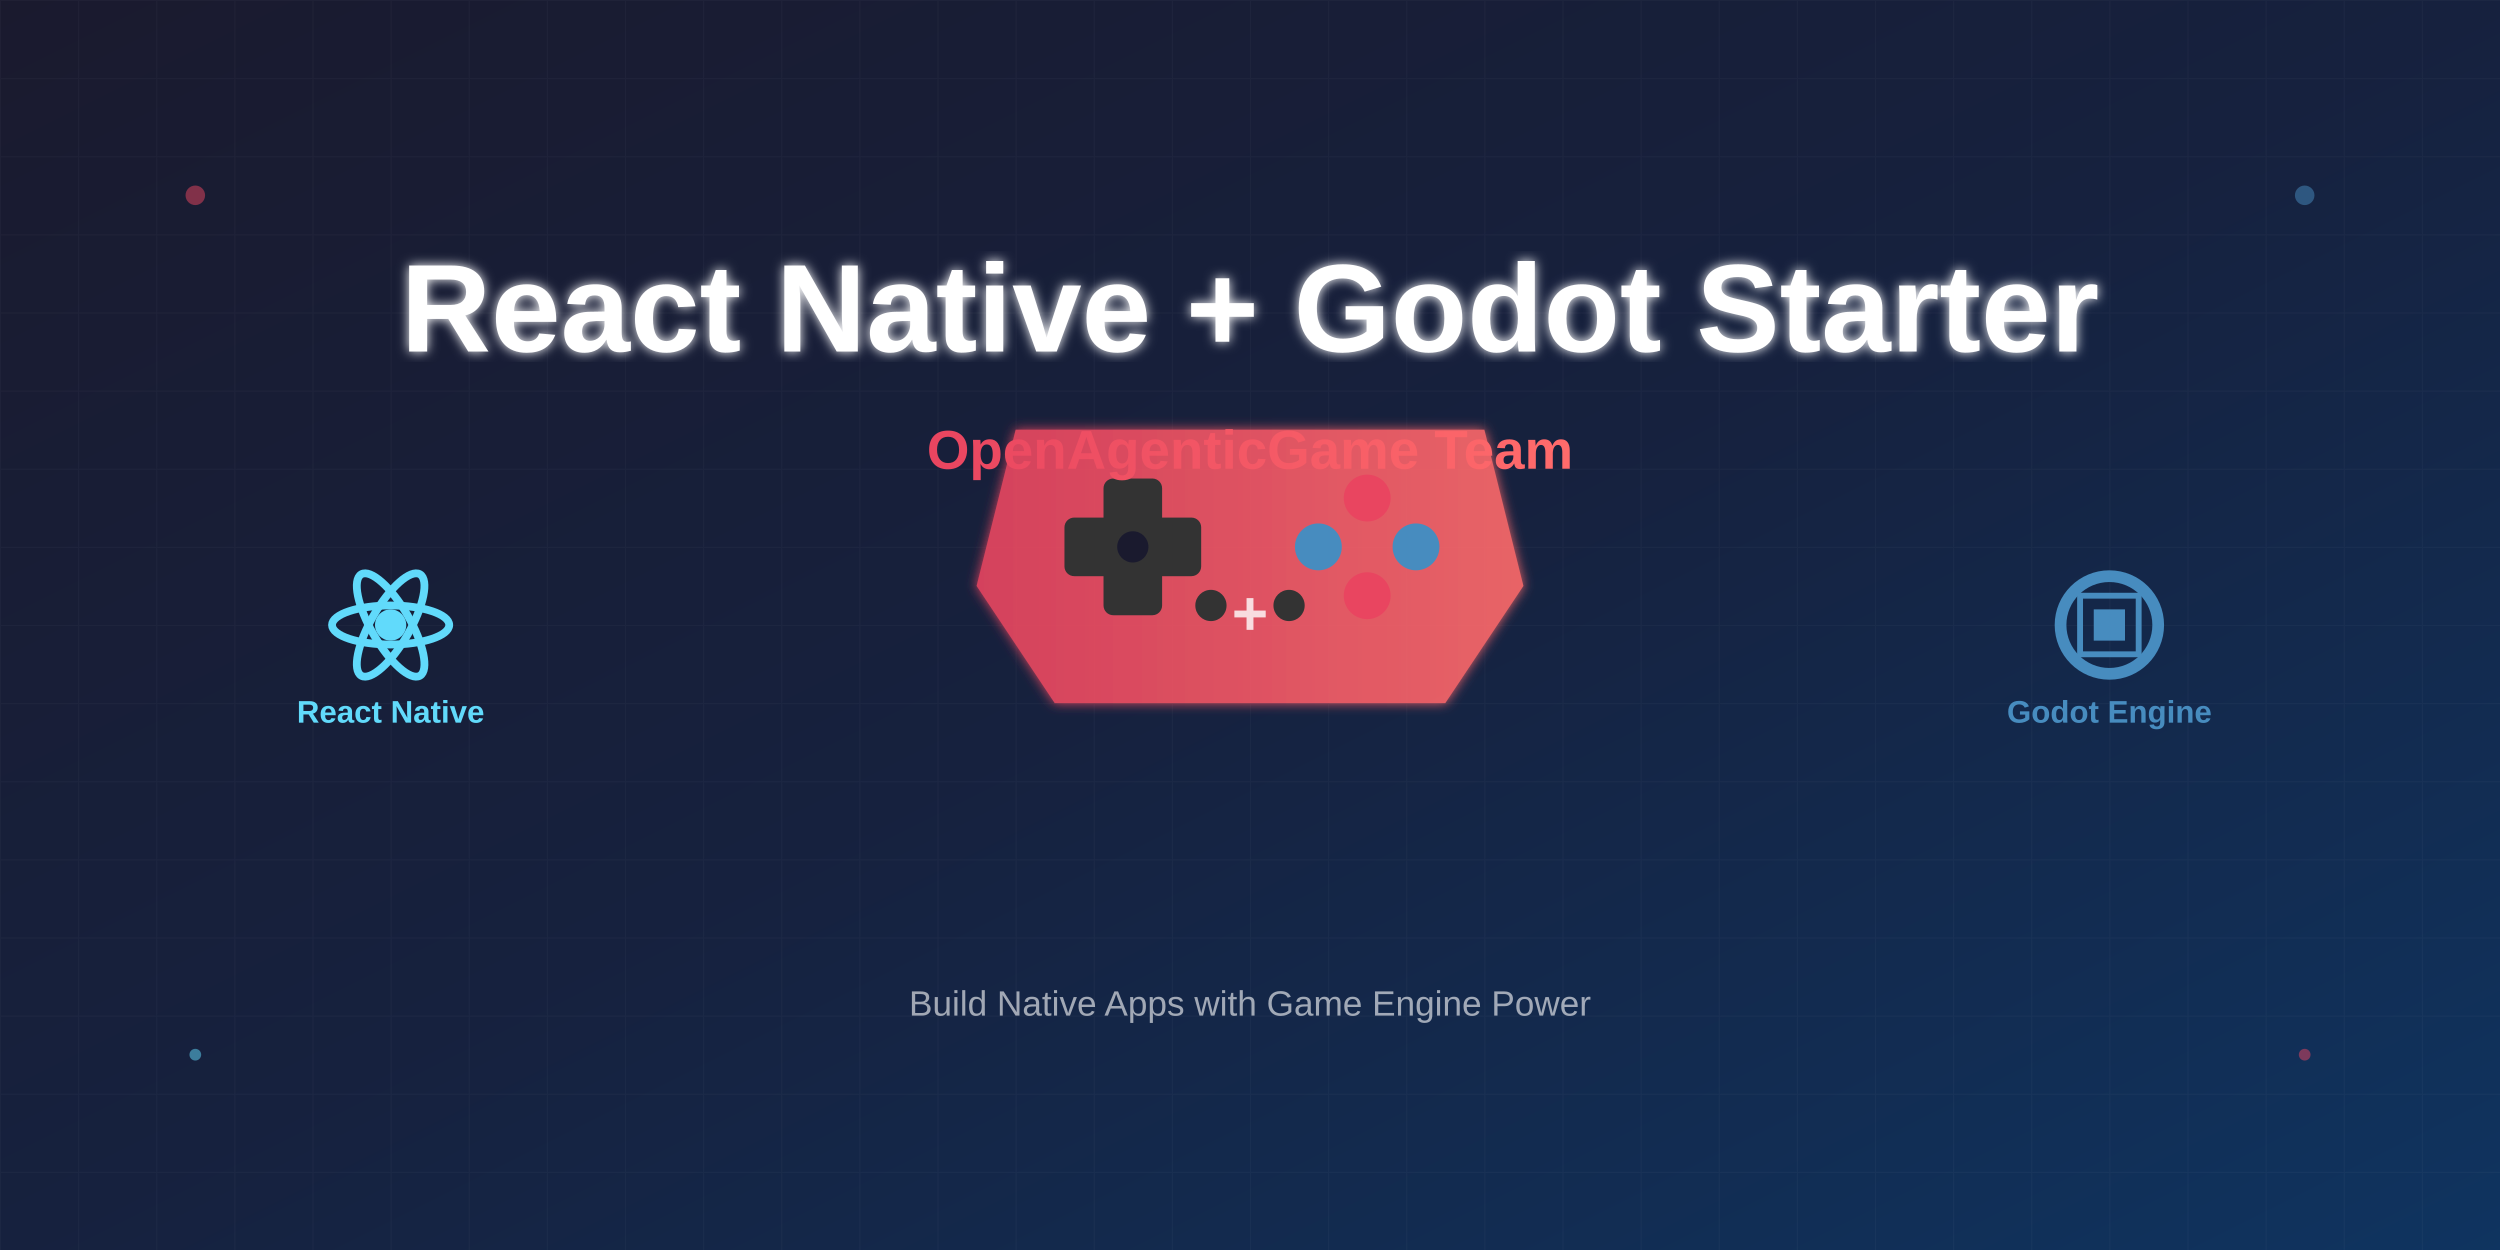
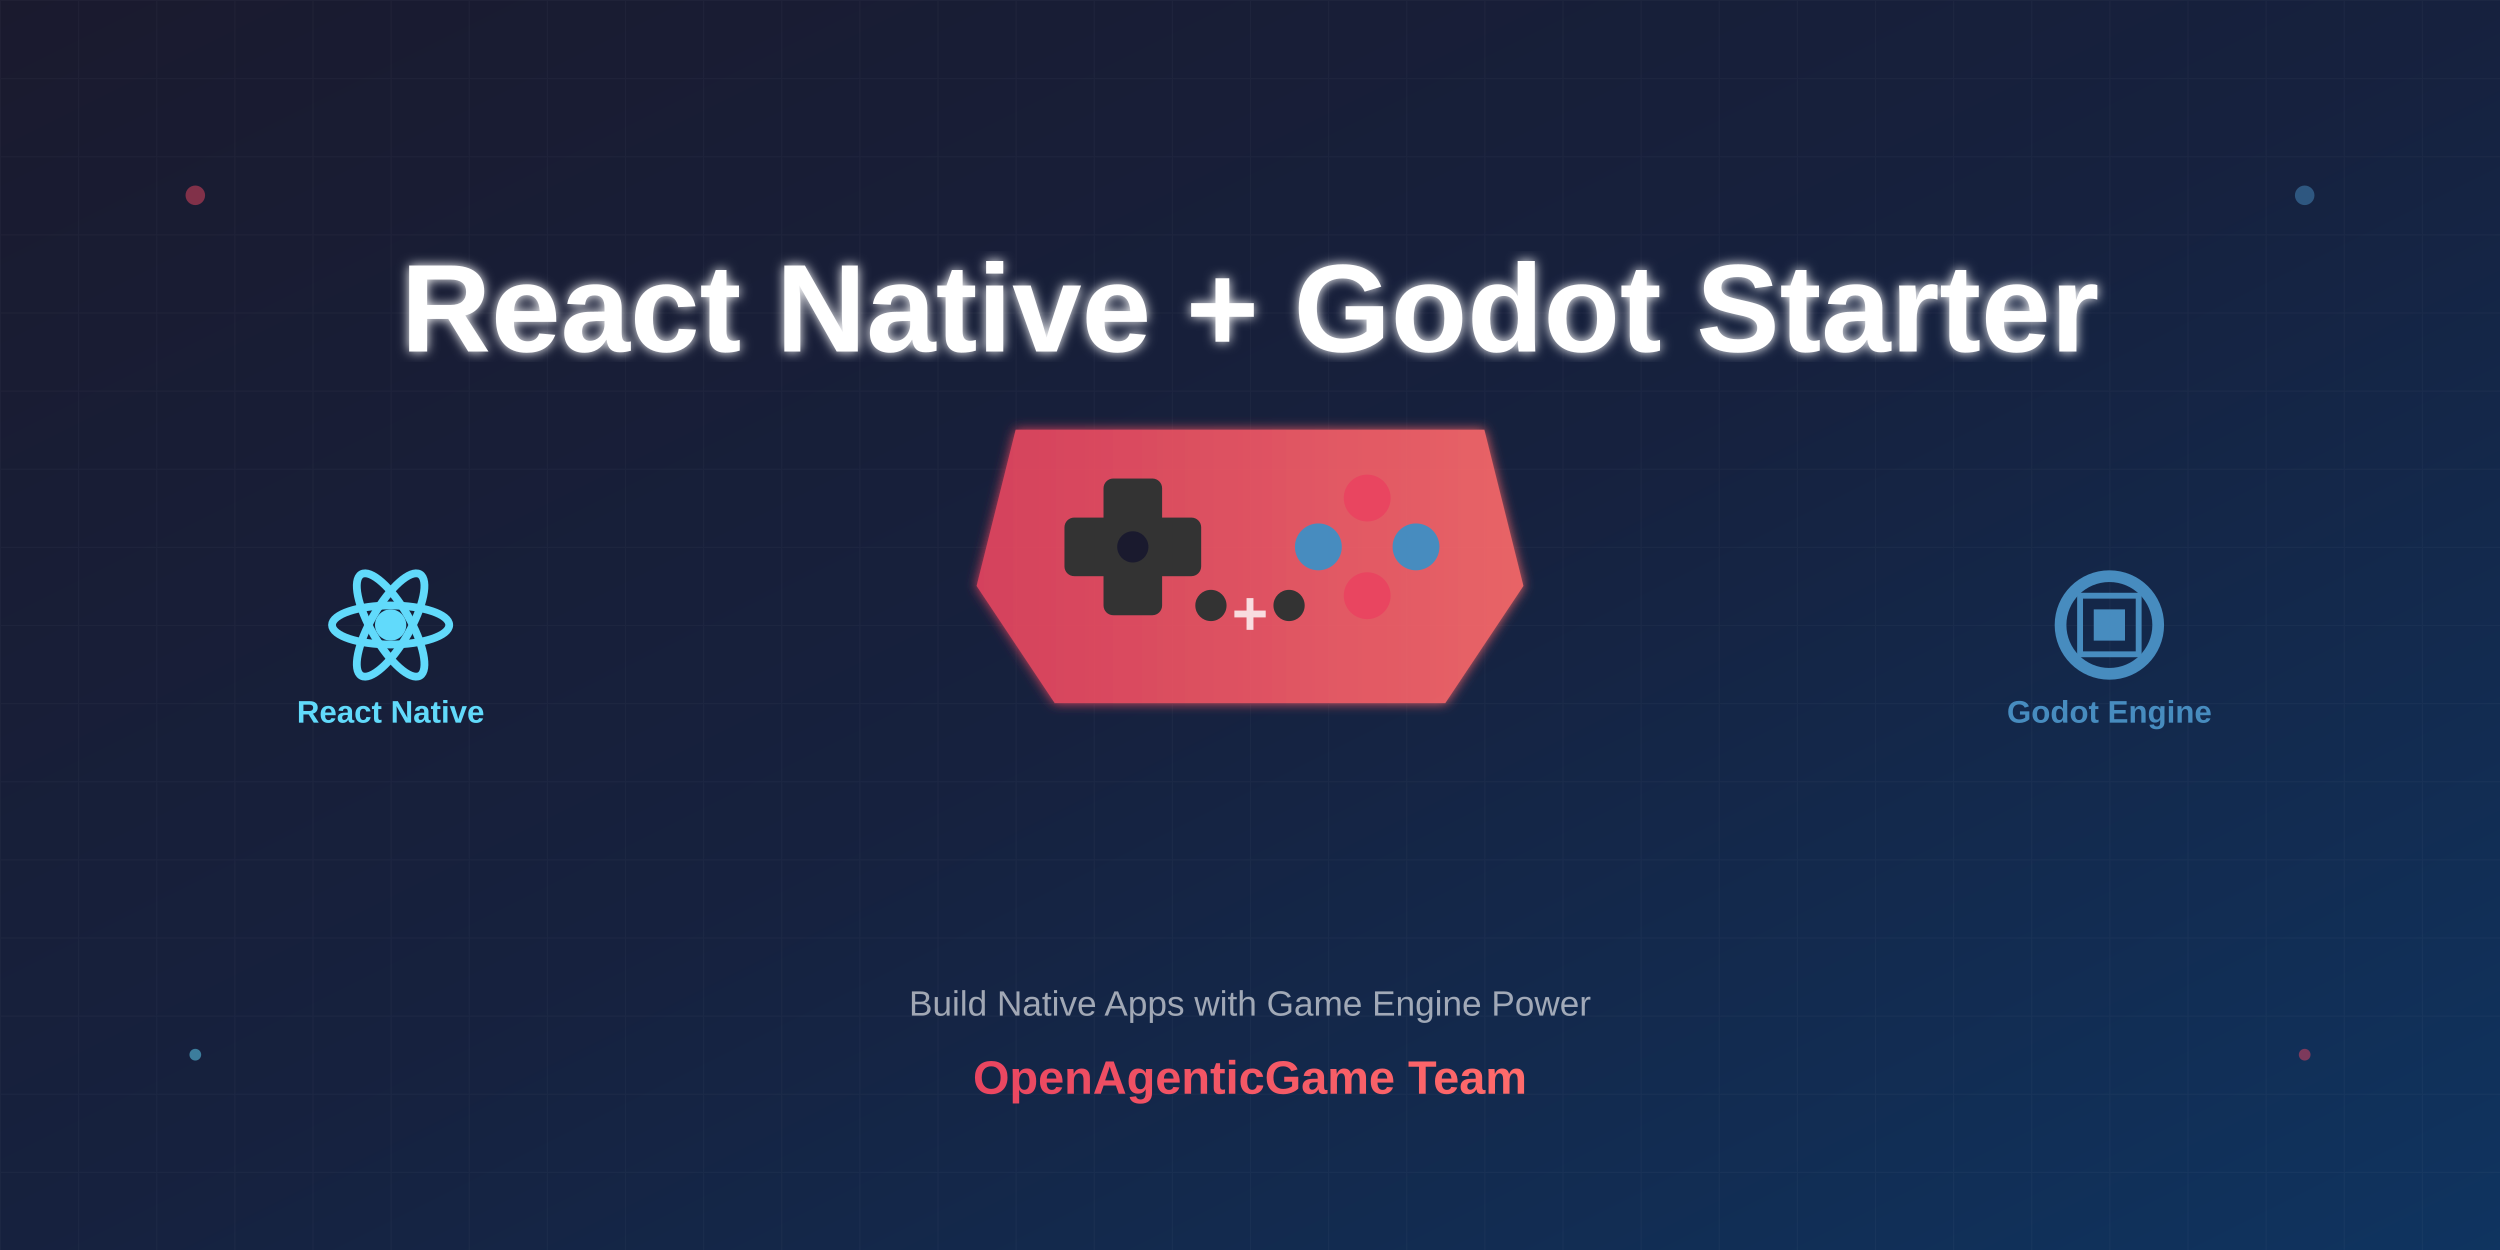
<svg xmlns="http://www.w3.org/2000/svg" width="1280" height="640" viewBox="0 0 1280 640">
  <defs>
    <linearGradient id="bgGradient" x1="0%" y1="0%" x2="100%" y2="100%">
      <stop offset="0%" style="stop-color:#1a1a2e;stop-opacity:1" />
      <stop offset="50%" style="stop-color:#16213e;stop-opacity:1" />
      <stop offset="100%" style="stop-color:#0f3460;stop-opacity:1" />
    </linearGradient>
    <linearGradient id="accentGradient" x1="0%" y1="0%" x2="100%" y2="0%">
      <stop offset="0%" style="stop-color:#e94560;stop-opacity:1" />
      <stop offset="100%" style="stop-color:#ff6b6b;stop-opacity:1" />
    </linearGradient>
    <linearGradient id="godotGradient" x1="0%" y1="0%" x2="100%" y2="100%">
      <stop offset="0%" style="stop-color:#478cbf;stop-opacity:1" />
      <stop offset="100%" style="stop-color:#478cbf;stop-opacity:1" />
    </linearGradient>
    <filter id="glow">
      <feGaussianBlur stdDeviation="3" result="coloredBlur" />
      <feMerge>
        <feMergeNode in="coloredBlur" />
        <feMergeNode in="SourceGraphic" />
      </feMerge>
    </filter>
  </defs>
  <rect width="1280" height="640" fill="url(#bgGradient)" />
  <pattern id="grid" width="40" height="40" patternUnits="userSpaceOnUse">
    <path d="M 40 0 L 0 0 0 40" fill="none" stroke="rgba(255,255,255,0.03)" stroke-width="1" />
  </pattern>
  <rect width="1280" height="640" fill="url(#grid)" />
  <g transform="translate(640, 280)">
    <path d="M-120,-60 L120,-60 L140,20 L100,80 L-100,80 L-140,20 Z" fill="url(#accentGradient)" filter="url(#glow)" opacity="0.9" />
    <g transform="translate(-60, 0)">
      <rect x="-15" y="-35" width="30" height="70" rx="5" fill="#333" />
      <rect x="-35" y="-15" width="70" height="30" rx="5" fill="#333" />
      <circle cx="0" cy="0" r="8" fill="#1a1a2e" />
    </g>
    <g transform="translate(60, 0)">
      <circle cx="0" cy="-25" r="12" fill="#e94560" />
      <circle cx="-25" cy="0" r="12" fill="#478cbf" />
      <circle cx="25" cy="0" r="12" fill="#478cbf" />
      <circle cx="0" cy="25" r="12" fill="#e94560" />
    </g>
    <circle cx="-20" cy="30" r="8" fill="#333" />
    <circle cx="20" cy="30" r="8" fill="#333" />
  </g>
  <g transform="translate(200, 320)">
    <g stroke="#61dafb" stroke-width="4" fill="none">
      <ellipse cx="0" cy="0" rx="30" ry="10" transform="rotate(0)" />
      <ellipse cx="0" cy="0" rx="30" ry="10" transform="rotate(60)" />
      <ellipse cx="0" cy="0" rx="30" ry="10" transform="rotate(120)" />
    </g>
    <circle cx="0" cy="0" r="8" fill="#61dafb" />
    <text x="0" y="50" text-anchor="middle" fill="#61dafb" font-family="Arial, sans-serif" font-size="16" font-weight="bold">
      React Native
    </text>
  </g>
  <g transform="translate(1080, 320)">
    <g fill="#478cbf">
      <circle cx="0" cy="0" r="25" fill="none" stroke="#478cbf" stroke-width="6" />
      <path d="M-8,-8 L8,-8 L8,8 L-8,8 Z" fill="#478cbf" />
      <path d="M-15,-15 L15,-15 L15,15 L-15,15 Z" fill="none" stroke="#478cbf" stroke-width="3" />
    </g>
    <text x="0" y="50" text-anchor="middle" fill="#478cbf" font-family="Arial, sans-serif" font-size="16" font-weight="bold">
      Godot Engine
    </text>
  </g>
  <text x="640" y="180" text-anchor="middle" fill="#ffffff" font-family="Arial, sans-serif" font-size="64" font-weight="bold" filter="url(#glow)">
    React Native + Godot Starter
  </text>
-   <text x="640" y="240" text-anchor="middle" fill="url(#accentGradient)" font-family="Arial, sans-serif" font-size="28" font-weight="600">
-     OpenAgenticGame Team
-   </text>
  <text x="640" y="520" text-anchor="middle" fill="rgba(255,255,255,0.6)" font-family="Arial, sans-serif" font-size="18">
    Build Native Apps with Game Engine Power
+   </text>
+   <text x="640" y="560" text-anchor="middle" fill="url(#accentGradient)" font-family="Arial, sans-serif" font-size="24" font-weight="600">
+     OpenAgenticGame Team
  </text>
  <circle cx="100" cy="100" r="5" fill="#e94560" opacity="0.5" />
  <circle cx="1180" cy="100" r="5" fill="#478cbf" opacity="0.5" />
  <circle cx="100" cy="540" r="3" fill="#61dafb" opacity="0.5" />
  <circle cx="1180" cy="540" r="3" fill="#e94560" opacity="0.5" />
  <text x="640" y="325" text-anchor="middle" fill="#ffffff" font-family="Arial, sans-serif" font-size="32" font-weight="bold" opacity="0.8">
    +
  </text>
</svg>
